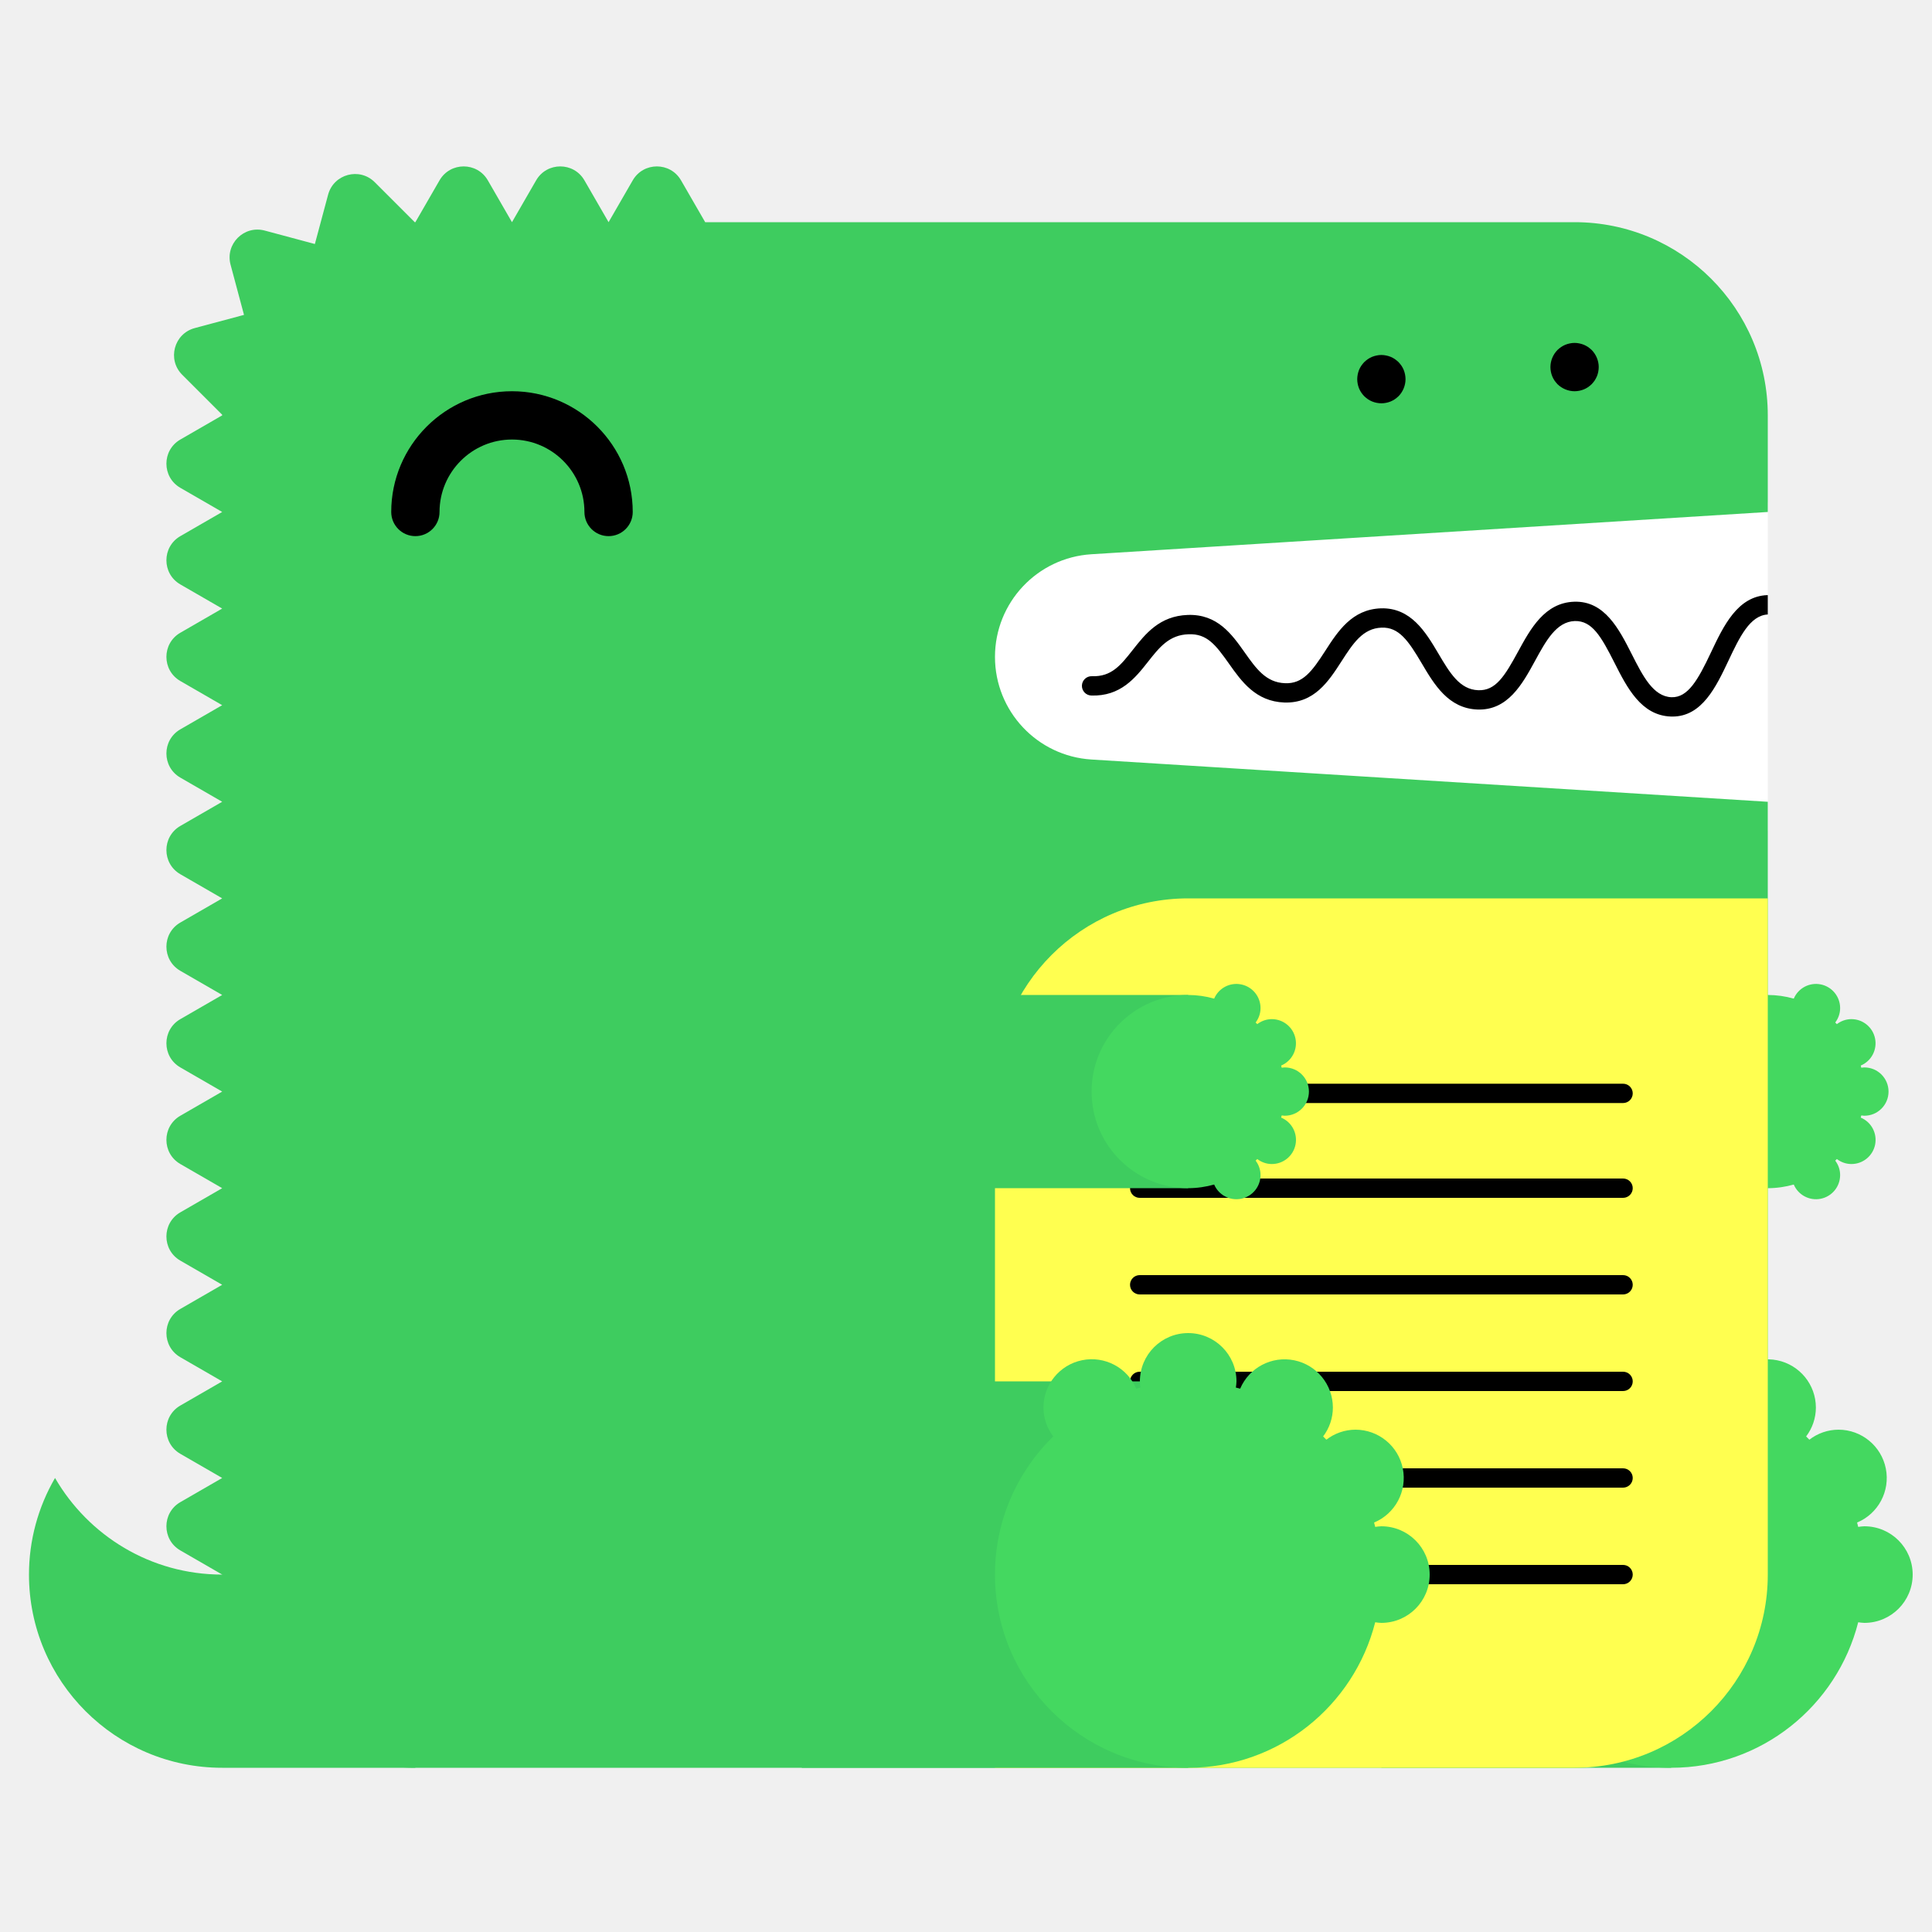
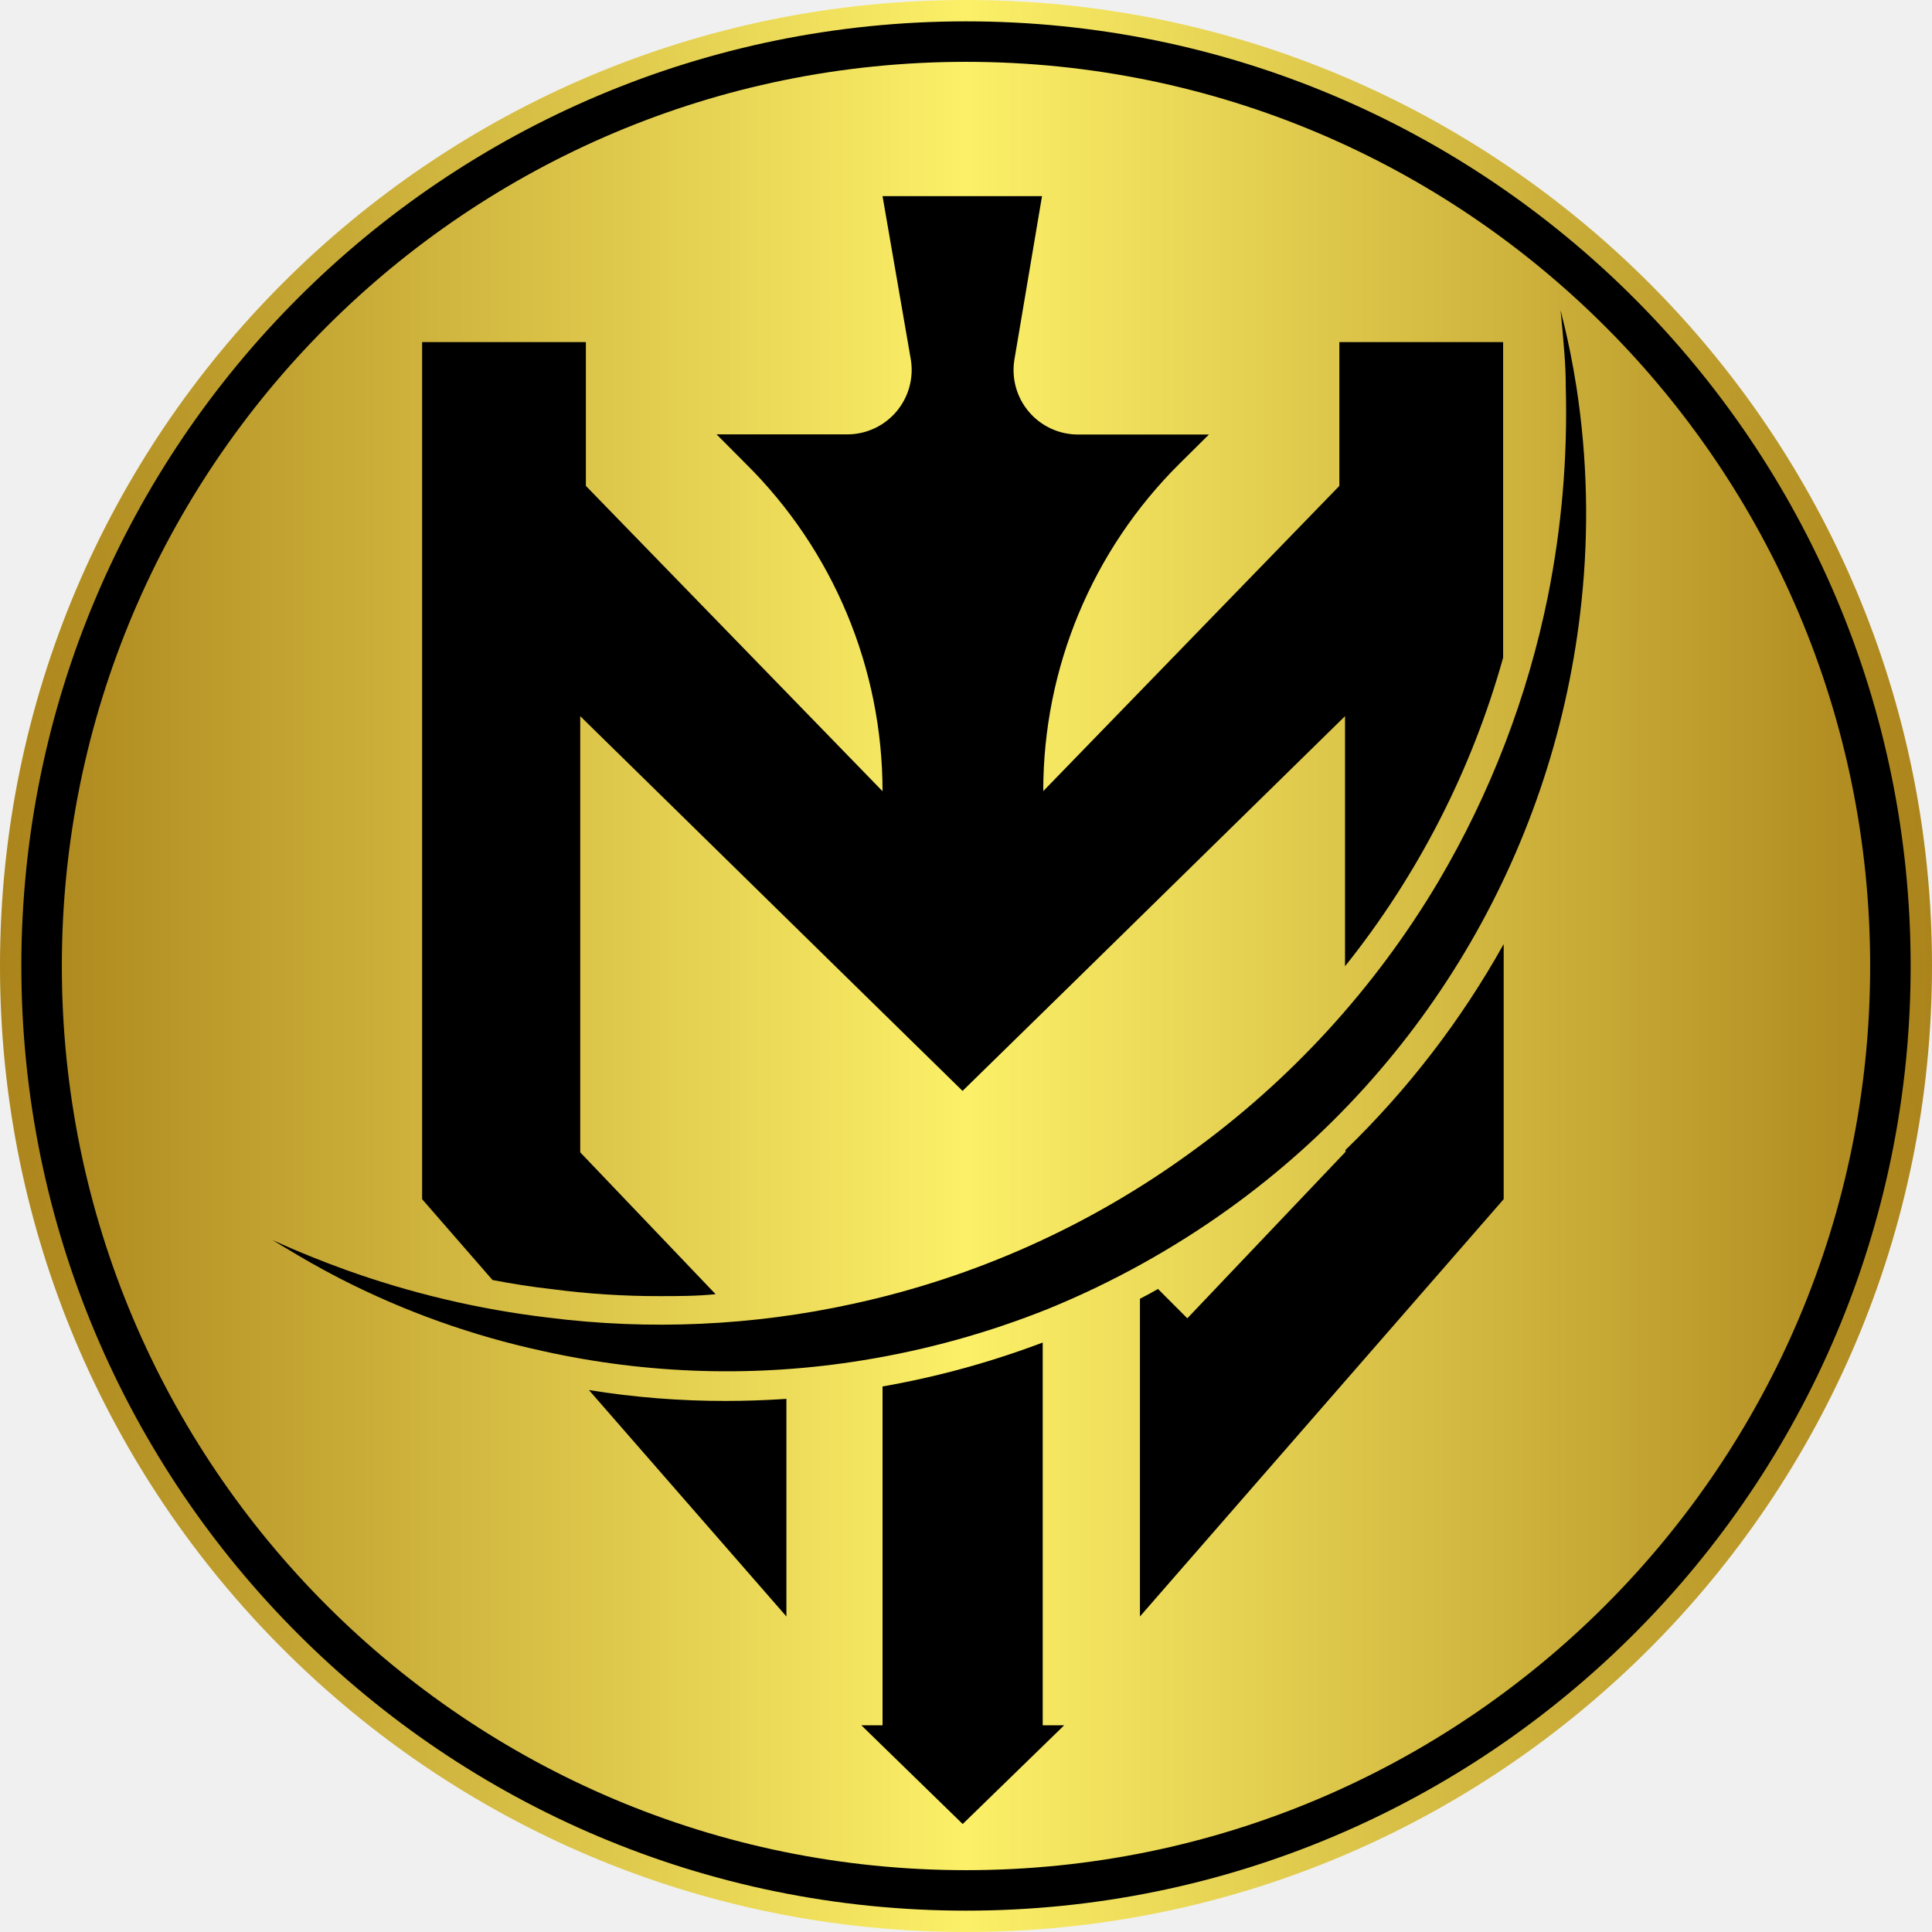
- <svg xmlns="http://www.w3.org/2000/svg" width="200" height="200" viewBox="0 0 200 200">
-   <g fill="none" fill-rule="evenodd">
-     <path fill="#FFF" d="M99 52h84v34H99z" />
-     <path d="M23 163c-7.398 0-13.843-4.027-17.303-10A19.886 19.886 0 0 0 3 163c0 11.046 8.954 20 20 20h20v-20H23z" fill="#3ECC5F" />
-     <path d="M112.98 57.376L183 53V43c0-11.046-8.954-20-20-20H73l-2.5-4.33c-1.112-1.925-3.889-1.925-5 0L63 23l-2.5-4.33c-1.111-1.925-3.889-1.925-5 0L53 23l-2.5-4.33c-1.111-1.925-3.889-1.925-5 0L43 23c-.022 0-.042.003-.065.003l-4.142-4.141c-1.57-1.571-4.252-.853-4.828 1.294l-1.369 5.104-5.192-1.392c-2.148-.575-4.111 1.389-3.535 3.536l1.39 5.193-5.102 1.367c-2.148.576-2.867 3.259-1.296 4.83l4.142 4.142c0 .021-.003.042-.003.064l-4.33 2.5c-1.925 1.111-1.925 3.889 0 5L23 53l-4.33 2.5c-1.925 1.111-1.925 3.889 0 5L23 63l-4.33 2.5c-1.925 1.111-1.925 3.889 0 5L23 73l-4.33 2.5c-1.925 1.111-1.925 3.889 0 5L23 83l-4.33 2.5c-1.925 1.111-1.925 3.889 0 5L23 93l-4.33 2.5c-1.925 1.111-1.925 3.889 0 5L23 103l-4.33 2.5c-1.925 1.111-1.925 3.889 0 5L23 113l-4.33 2.5c-1.925 1.111-1.925 3.889 0 5L23 123l-4.33 2.5c-1.925 1.111-1.925 3.889 0 5L23 133l-4.33 2.5c-1.925 1.111-1.925 3.889 0 5L23 143l-4.33 2.5c-1.925 1.111-1.925 3.889 0 5L23 153l-4.33 2.5c-1.925 1.111-1.925 3.889 0 5L23 163c0 11.046 8.954 20 20 20h120c11.046 0 20-8.954 20-20V83l-70.02-4.376A10.645 10.645 0 0 1 103 68c0-5.621 4.37-10.273 9.98-10.624" fill="#3ECC5F" />
-     <path fill="#3ECC5F" d="M143 183h30v-40h-30z" />
-     <path d="M193 158c-.219 0-.428.037-.639.064-.038-.15-.074-.301-.116-.451A5 5 0 0 0 190.32 148a4.96 4.96 0 0 0-3.016 1.036 26.531 26.531 0 0 0-.335-.336 4.955 4.955 0 0 0 1.011-2.987 5 5 0 0 0-9.599-1.959c-.148-.042-.297-.077-.445-.115.027-.211.064-.42.064-.639a5 5 0 0 0-5-5 5 5 0 0 0-5 5c0 .219.037.428.064.639-.148.038-.297.073-.445.115a4.998 4.998 0 0 0-9.599 1.959c0 1.125.384 2.151 1.011 2.987-3.717 3.632-6.031 8.693-6.031 14.3 0 11.046 8.954 20 20 20 9.339 0 17.16-6.41 19.361-15.064.211.027.42.064.639.064a5 5 0 0 0 5-5 5 5 0 0 0-5-5" fill="#44D860" />
-     <path fill="#3ECC5F" d="M153 123h30v-20h-30z" />
-     <path d="M193 115.5a2.5 2.5 0 1 0 0-5c-.109 0-.214.019-.319.032-.02-.075-.037-.15-.058-.225a2.501 2.501 0 0 0-.963-4.807c-.569 0-1.088.197-1.508.518a6.653 6.653 0 0 0-.168-.168c.314-.417.506-.931.506-1.494a2.5 2.5 0 0 0-4.8-.979A9.987 9.987 0 0 0 183 103c-5.522 0-10 4.478-10 10s4.478 10 10 10c.934 0 1.833-.138 2.69-.377a2.5 2.5 0 0 0 4.8-.979c0-.563-.192-1.077-.506-1.494.057-.055.113-.111.168-.168.42.321.939.518 1.508.518a2.5 2.5 0 0 0 .963-4.807c.021-.074.038-.15.058-.225.105.013.21.032.319.032" fill="#44D860" />
-     <path d="M63 55.5a2.5 2.5 0 0 1-2.5-2.5c0-4.136-3.364-7.5-7.5-7.5s-7.5 3.364-7.5 7.5a2.5 2.5 0 1 1-5 0c0-6.893 5.607-12.5 12.5-12.5S65.5 46.107 65.5 53a2.5 2.5 0 0 1-2.5 2.5" fill="#000" />
-     <path d="M103 183h60c11.046 0 20-8.954 20-20V93h-60c-11.046 0-20 8.954-20 20v70z" fill="#FFFF50" />
-     <path d="M168.02 124h-50.04a1 1 0 1 1 0-2h50.04a1 1 0 1 1 0 2m0 20h-50.04a1 1 0 1 1 0-2h50.04a1 1 0 1 1 0 2m0 20h-50.04a1 1 0 1 1 0-2h50.04a1 1 0 1 1 0 2m0-49.814h-50.04a1 1 0 1 1 0-2h50.04a1 1 0 1 1 0 2m0 19.814h-50.04a1 1 0 1 1 0-2h50.04a1 1 0 1 1 0 2m0 20h-50.04a1 1 0 1 1 0-2h50.04a1 1 0 1 1 0 2M183 61.611c-.012 0-.022-.006-.034-.005-3.09.105-4.552 3.196-5.842 5.923-1.346 2.85-2.387 4.703-4.093 4.647-1.889-.068-2.969-2.202-4.113-4.46-1.314-2.594-2.814-5.536-5.963-5.426-3.046.104-4.513 2.794-5.807 5.167-1.377 2.528-2.314 4.065-4.121 3.994-1.927-.07-2.951-1.805-4.136-3.813-1.321-2.236-2.848-4.75-5.936-4.664-2.994.103-4.465 2.385-5.763 4.4-1.373 2.13-2.335 3.428-4.165 3.351-1.973-.07-2.992-1.51-4.171-3.177-1.324-1.873-2.816-3.993-5.895-3.89-2.928.1-4.399 1.97-5.696 3.618-1.232 1.564-2.194 2.802-4.229 2.724a1 1 0 0 0-.072 2c3.017.101 4.545-1.8 5.872-3.487 1.177-1.496 2.193-2.787 4.193-2.855 1.926-.082 2.829 1.115 4.195 3.045 1.297 1.834 2.769 3.914 5.731 4.021 3.103.104 4.596-2.215 5.918-4.267 1.182-1.834 2.202-3.417 4.15-3.484 1.793-.067 2.769 1.35 4.145 3.681 1.297 2.197 2.766 4.686 5.787 4.796 3.125.108 4.634-2.62 5.949-5.035 1.139-2.088 2.214-4.06 4.119-4.126 1.793-.042 2.728 1.595 4.111 4.33 1.292 2.553 2.757 5.445 5.825 5.556l.169.003c3.064 0 4.518-3.075 5.805-5.794 1.139-2.41 2.217-4.68 4.067-4.773v-2z" fill="#000" />
-     <path fill="#3ECC5F" d="M83 183h40v-40H83z" />
-     <path d="M143 158c-.219 0-.428.037-.639.064-.038-.15-.074-.301-.116-.451A5 5 0 0 0 140.32 148a4.96 4.96 0 0 0-3.016 1.036 26.531 26.531 0 0 0-.335-.336 4.955 4.955 0 0 0 1.011-2.987 5 5 0 0 0-9.599-1.959c-.148-.042-.297-.077-.445-.115.027-.211.064-.42.064-.639a5 5 0 0 0-5-5 5 5 0 0 0-5 5c0 .219.037.428.064.639-.148.038-.297.073-.445.115a4.998 4.998 0 0 0-9.599 1.959c0 1.125.384 2.151 1.011 2.987-3.717 3.632-6.031 8.693-6.031 14.3 0 11.046 8.954 20 20 20 9.339 0 17.16-6.41 19.361-15.064.211.027.42.064.639.064a5 5 0 0 0 5-5 5 5 0 0 0-5-5" fill="#44D860" />
-     <path fill="#3ECC5F" d="M83 123h40v-20H83z" />
-     <path d="M133 115.5a2.5 2.5 0 1 0 0-5c-.109 0-.214.019-.319.032-.02-.075-.037-.15-.058-.225a2.501 2.501 0 0 0-.963-4.807c-.569 0-1.088.197-1.508.518a6.653 6.653 0 0 0-.168-.168c.314-.417.506-.931.506-1.494a2.5 2.5 0 0 0-4.8-.979A9.987 9.987 0 0 0 123 103c-5.522 0-10 4.478-10 10s4.478 10 10 10c.934 0 1.833-.138 2.69-.377a2.5 2.5 0 0 0 4.8-.979c0-.563-.192-1.077-.506-1.494.057-.055.113-.111.168-.168.42.321.939.518 1.508.518a2.5 2.5 0 0 0 .963-4.807c.021-.074.038-.15.058-.225.105.013.21.032.319.032" fill="#44D860" />
-     <path d="M143 41.75c-.16 0-.33-.02-.49-.05a2.52 2.52 0 0 1-.47-.14c-.15-.06-.29-.14-.431-.23-.13-.09-.259-.2-.38-.31-.109-.12-.219-.24-.309-.38s-.17-.28-.231-.43a2.619 2.619 0 0 1-.189-.96c0-.16.02-.33.05-.49.03-.16.08-.31.139-.47.061-.15.141-.29.231-.43.09-.13.2-.26.309-.38.121-.11.25-.22.38-.31.141-.09.281-.17.431-.23.149-.06.31-.11.47-.14.32-.07.65-.07.98 0 .159.03.32.08.47.14.149.06.29.14.43.23.13.09.259.2.38.31.11.12.22.25.31.38.09.14.17.28.23.43.06.16.11.31.14.47.029.16.05.33.05.49 0 .66-.271 1.31-.73 1.77-.121.11-.25.22-.38.31-.14.09-.281.17-.43.23a2.565 2.565 0 0 1-.96.19m20-1.25c-.66 0-1.3-.27-1.771-.73a3.802 3.802 0 0 1-.309-.38c-.09-.14-.17-.28-.231-.43a2.619 2.619 0 0 1-.189-.96c0-.66.27-1.3.729-1.77.121-.11.25-.22.38-.31.141-.09.281-.17.431-.23.149-.06.31-.11.47-.14.32-.07.66-.07.98 0 .159.03.32.08.47.14.149.06.29.14.43.23.13.09.259.2.38.31.459.47.73 1.11.73 1.77 0 .16-.021.33-.05.49-.03.16-.08.32-.14.47-.07.15-.14.29-.23.43-.09.13-.2.26-.31.38-.121.11-.25.22-.38.31-.14.09-.281.17-.43.23a2.565 2.565 0 0 1-.96.19" fill="#000" />
-   </g>
+ <svg xmlns="http://www.w3.org/2000/svg" xmlns:xlink="http://www.w3.org/1999/xlink" id="Layer_1" data-name="Layer 1" viewBox="95.46 23.33 140.28 140.28">
+   <defs>
+     <style>
+             .cls-1,
+             .cls-2 {
+                 stroke-miterlimit: 10;
+             }
+ 
+             .cls-1 {
+                 stroke-width: 0.74px;
+                 fill: url(#New_Gradient_Swatch_1);
+                 stroke: url(#New_Gradient_Swatch_1-2);
+             }
+ 
+             .cls-2 {
+                 fill: none;
+                 stroke: #000;
+                 stroke-width: 2.94px;
+             }
+ 
+             .cls-3 {
+                 fill: #000;
+             }
+         </style>
+     <linearGradient id="New_Gradient_Swatch_1" x1="95.83" y1="93.47" x2="235.37" y2="93.47" gradientUnits="userSpaceOnUse">
+       <stop offset="0" stop-color="#ab841b" />
+       <stop offset="0.5" stop-color="#fcf068" />
+       <stop offset="1" stop-color="#ab841b" />
+     </linearGradient>
+     <linearGradient id="New_Gradient_Swatch_1-2" x1="95.46" y1="93.47" x2="235.74" y2="93.47" xlink:href="#New_Gradient_Swatch_1" />
+   </defs>
+   <path class="cls-1" d="M165.6,23.7a69.77,69.77,0,1,0,69.77,69.77A69.77,69.77,0,0,0,165.6,23.7Z" />
+   <circle class="cls-2" cx="165.6" cy="93.47" r="67.12" />
+   <path class="cls-3" d="M115.24,113.37l1.34.59c.88.38,2.19.92,3.89,1.54A66.88,66.88,0,0,0,135.26,119a65.21,65.21,0,0,0,22.13-1,65.1,65.1,0,0,0,24.44-10.93,65.59,65.59,0,0,0,18.08-19.75,66.84,66.84,0,0,0,7.94-20.69,67.85,67.85,0,0,0,1.3-15.15c0-1.81-.17-3.21-.24-4.17l-.14-1.46.35,1.43c.21.93.52,2.32.8,4.13A60.4,60.4,0,0,1,210.29,67a62.24,62.24,0,0,1-25.57,44.08,64.11,64.11,0,0,1-13.12,7.27,63.3,63.3,0,0,1-13.44,3.74,61.41,61.41,0,0,1-23.32-.67,60.1,60.1,0,0,1-14.68-5.25c-1.63-.84-2.85-1.56-3.68-2.06Z" />
+   <path class="cls-3" d="M171.17,148.6V120.81A64.39,64.39,0,0,1,159.54,124V148.6H158l7.36,7.17,7.37-7.17Zm-23-23.55a61.57,61.57,0,0,1-9.95-.79l14.34,16.44V124.9C151.05,125,149.59,125.05,148.13,125.05Zm44.54-76.88V58.61l-21.5,22.16h0A33.46,33.46,0,0,1,181.1,57l2.14-2.12h-9.51a4.68,4.68,0,0,1-4.61-5.47l2-11.84H159.54l2.05,11.84A4.68,4.68,0,0,1,157,54.87h-9.51L149.61,57a33.46,33.46,0,0,1,9.93,23.78h0L138,58.61V48.17H126.11V110.4l5.11,5.87c1.42.27,2.84.5,4.29.66a59,59,0,0,0,7.82.51c1.36,0,2.72,0,4.09-.14L137.59,107V75.33l19.92,19.53,7.84,7.68,7.85-7.68,19.92-19.53V93.49A63,63,0,0,0,204.6,71.08V48.17Zm.45,58.69v.1l-11.49,12.09-2.13-2.13c-.43.25-.87.49-1.31.71V140.7l26.41-30.3V91.88A64.66,64.66,0,0,1,193.12,106.86Z" />
</svg>
